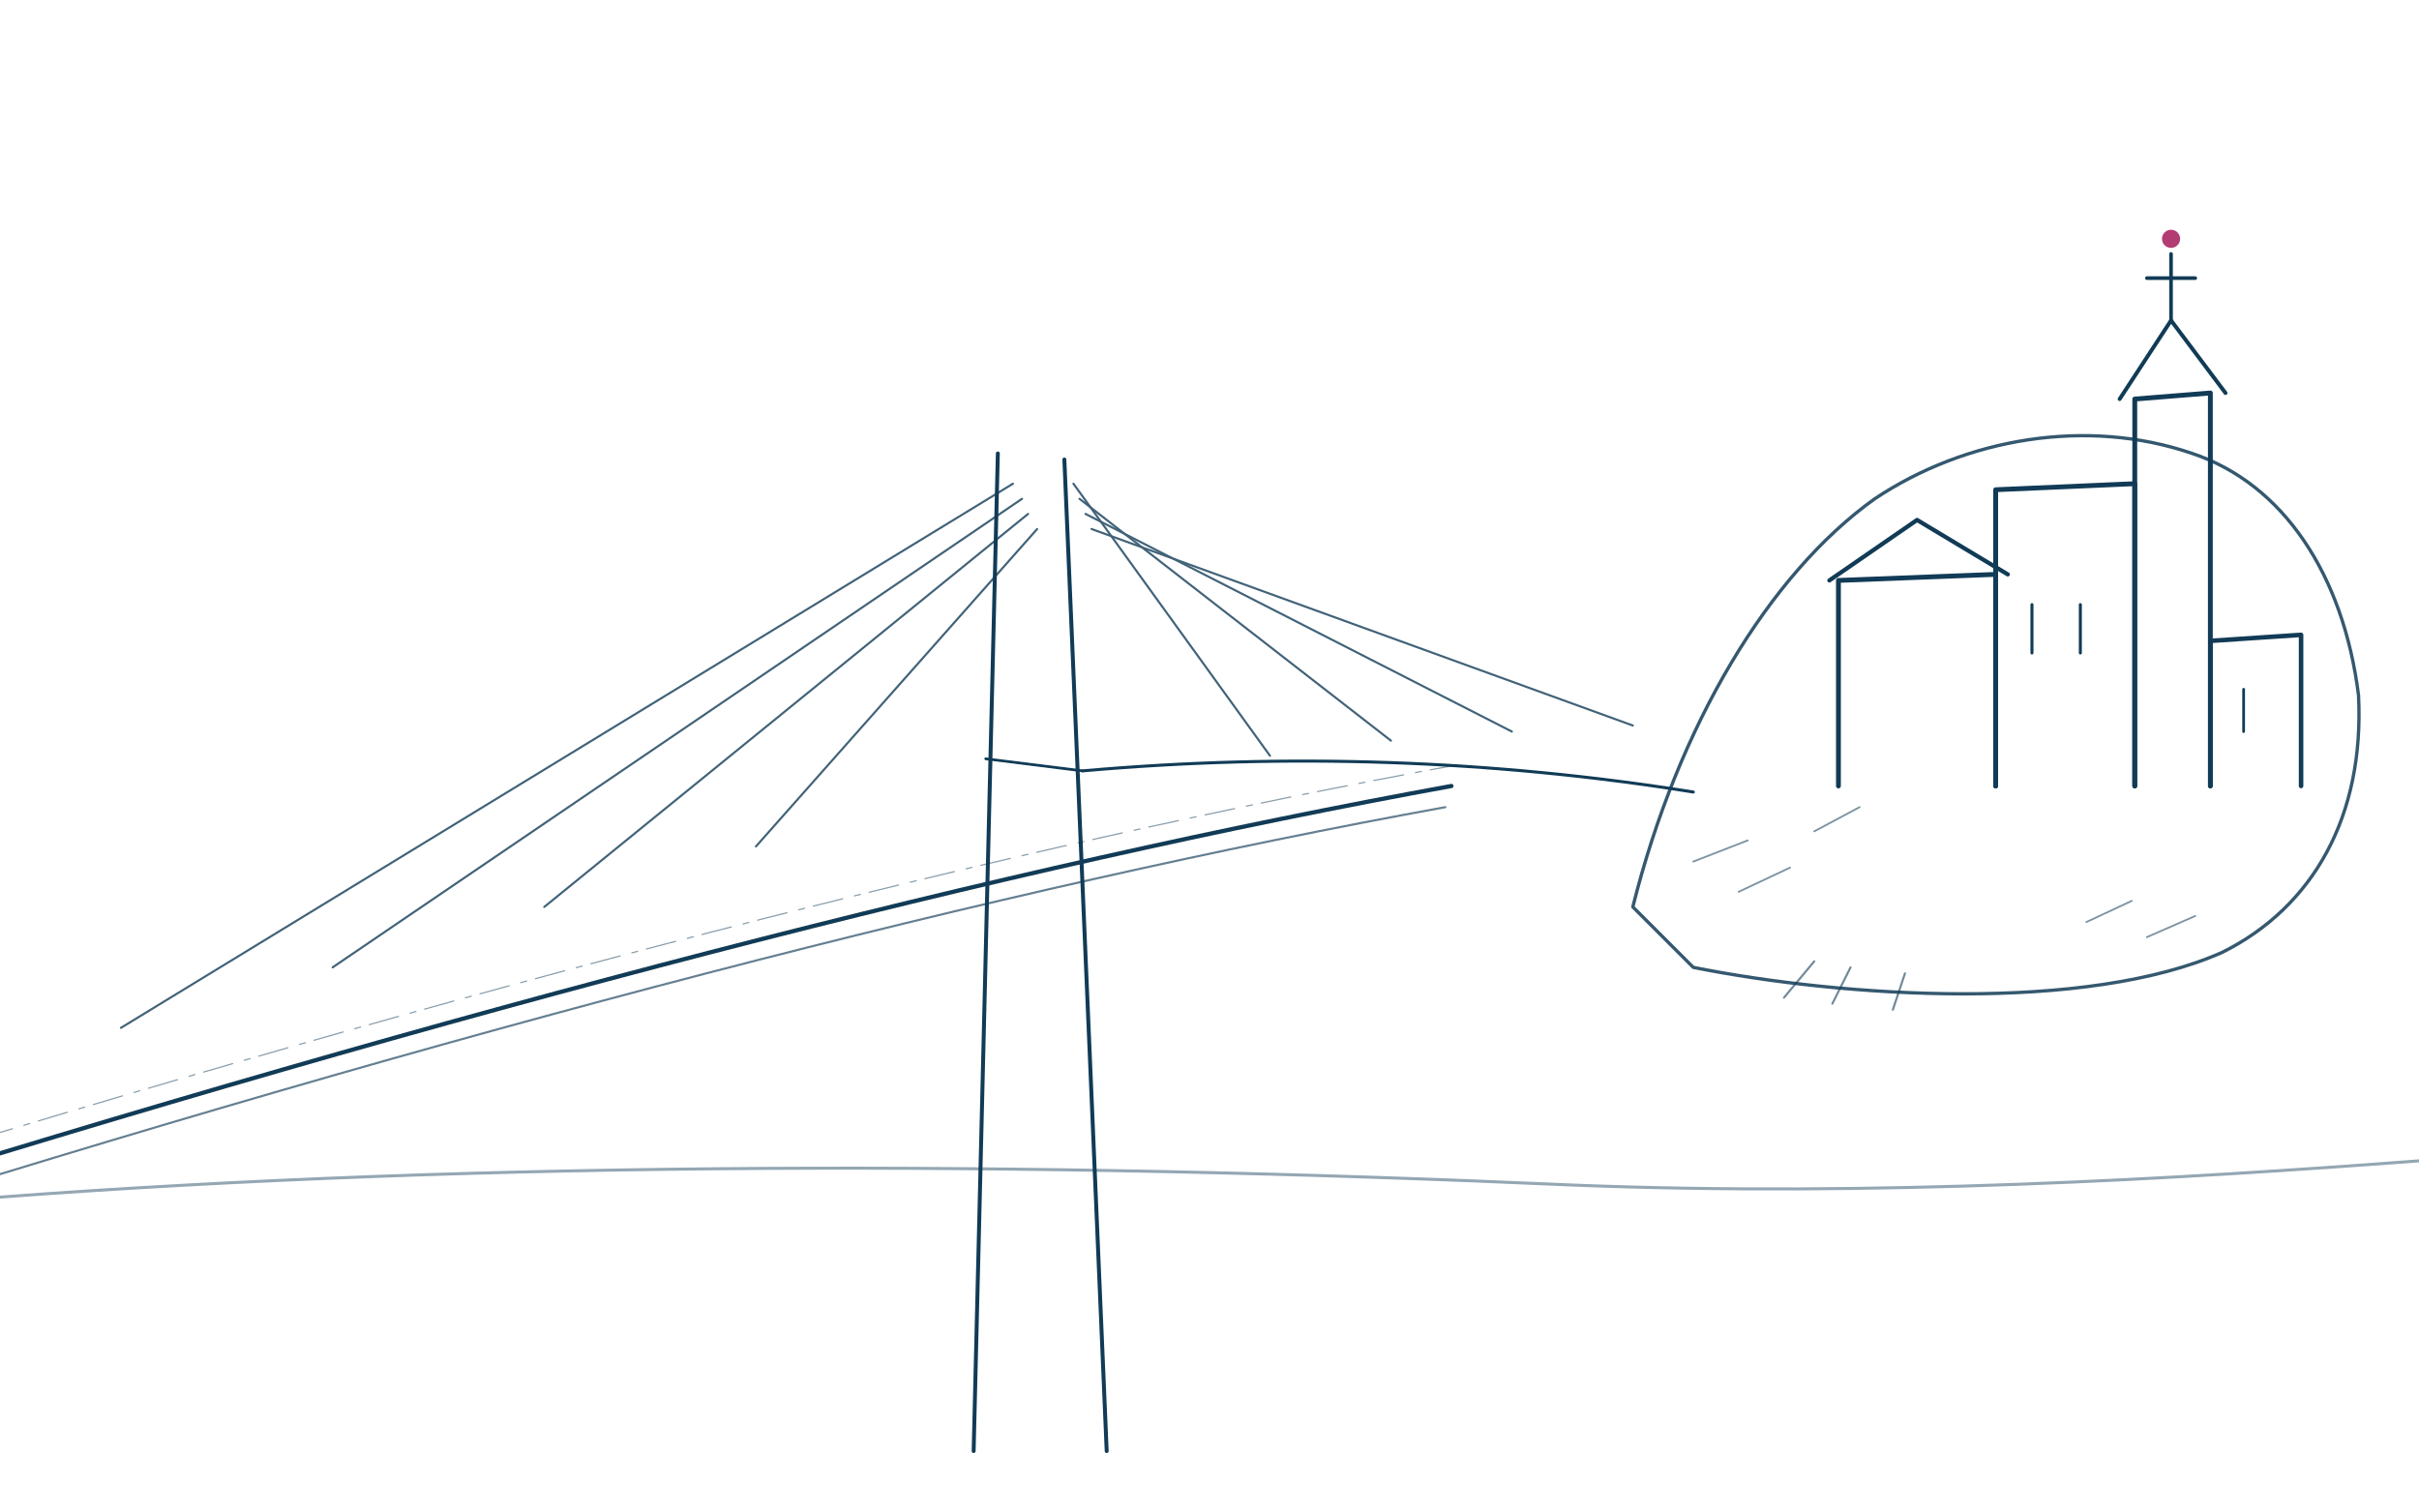
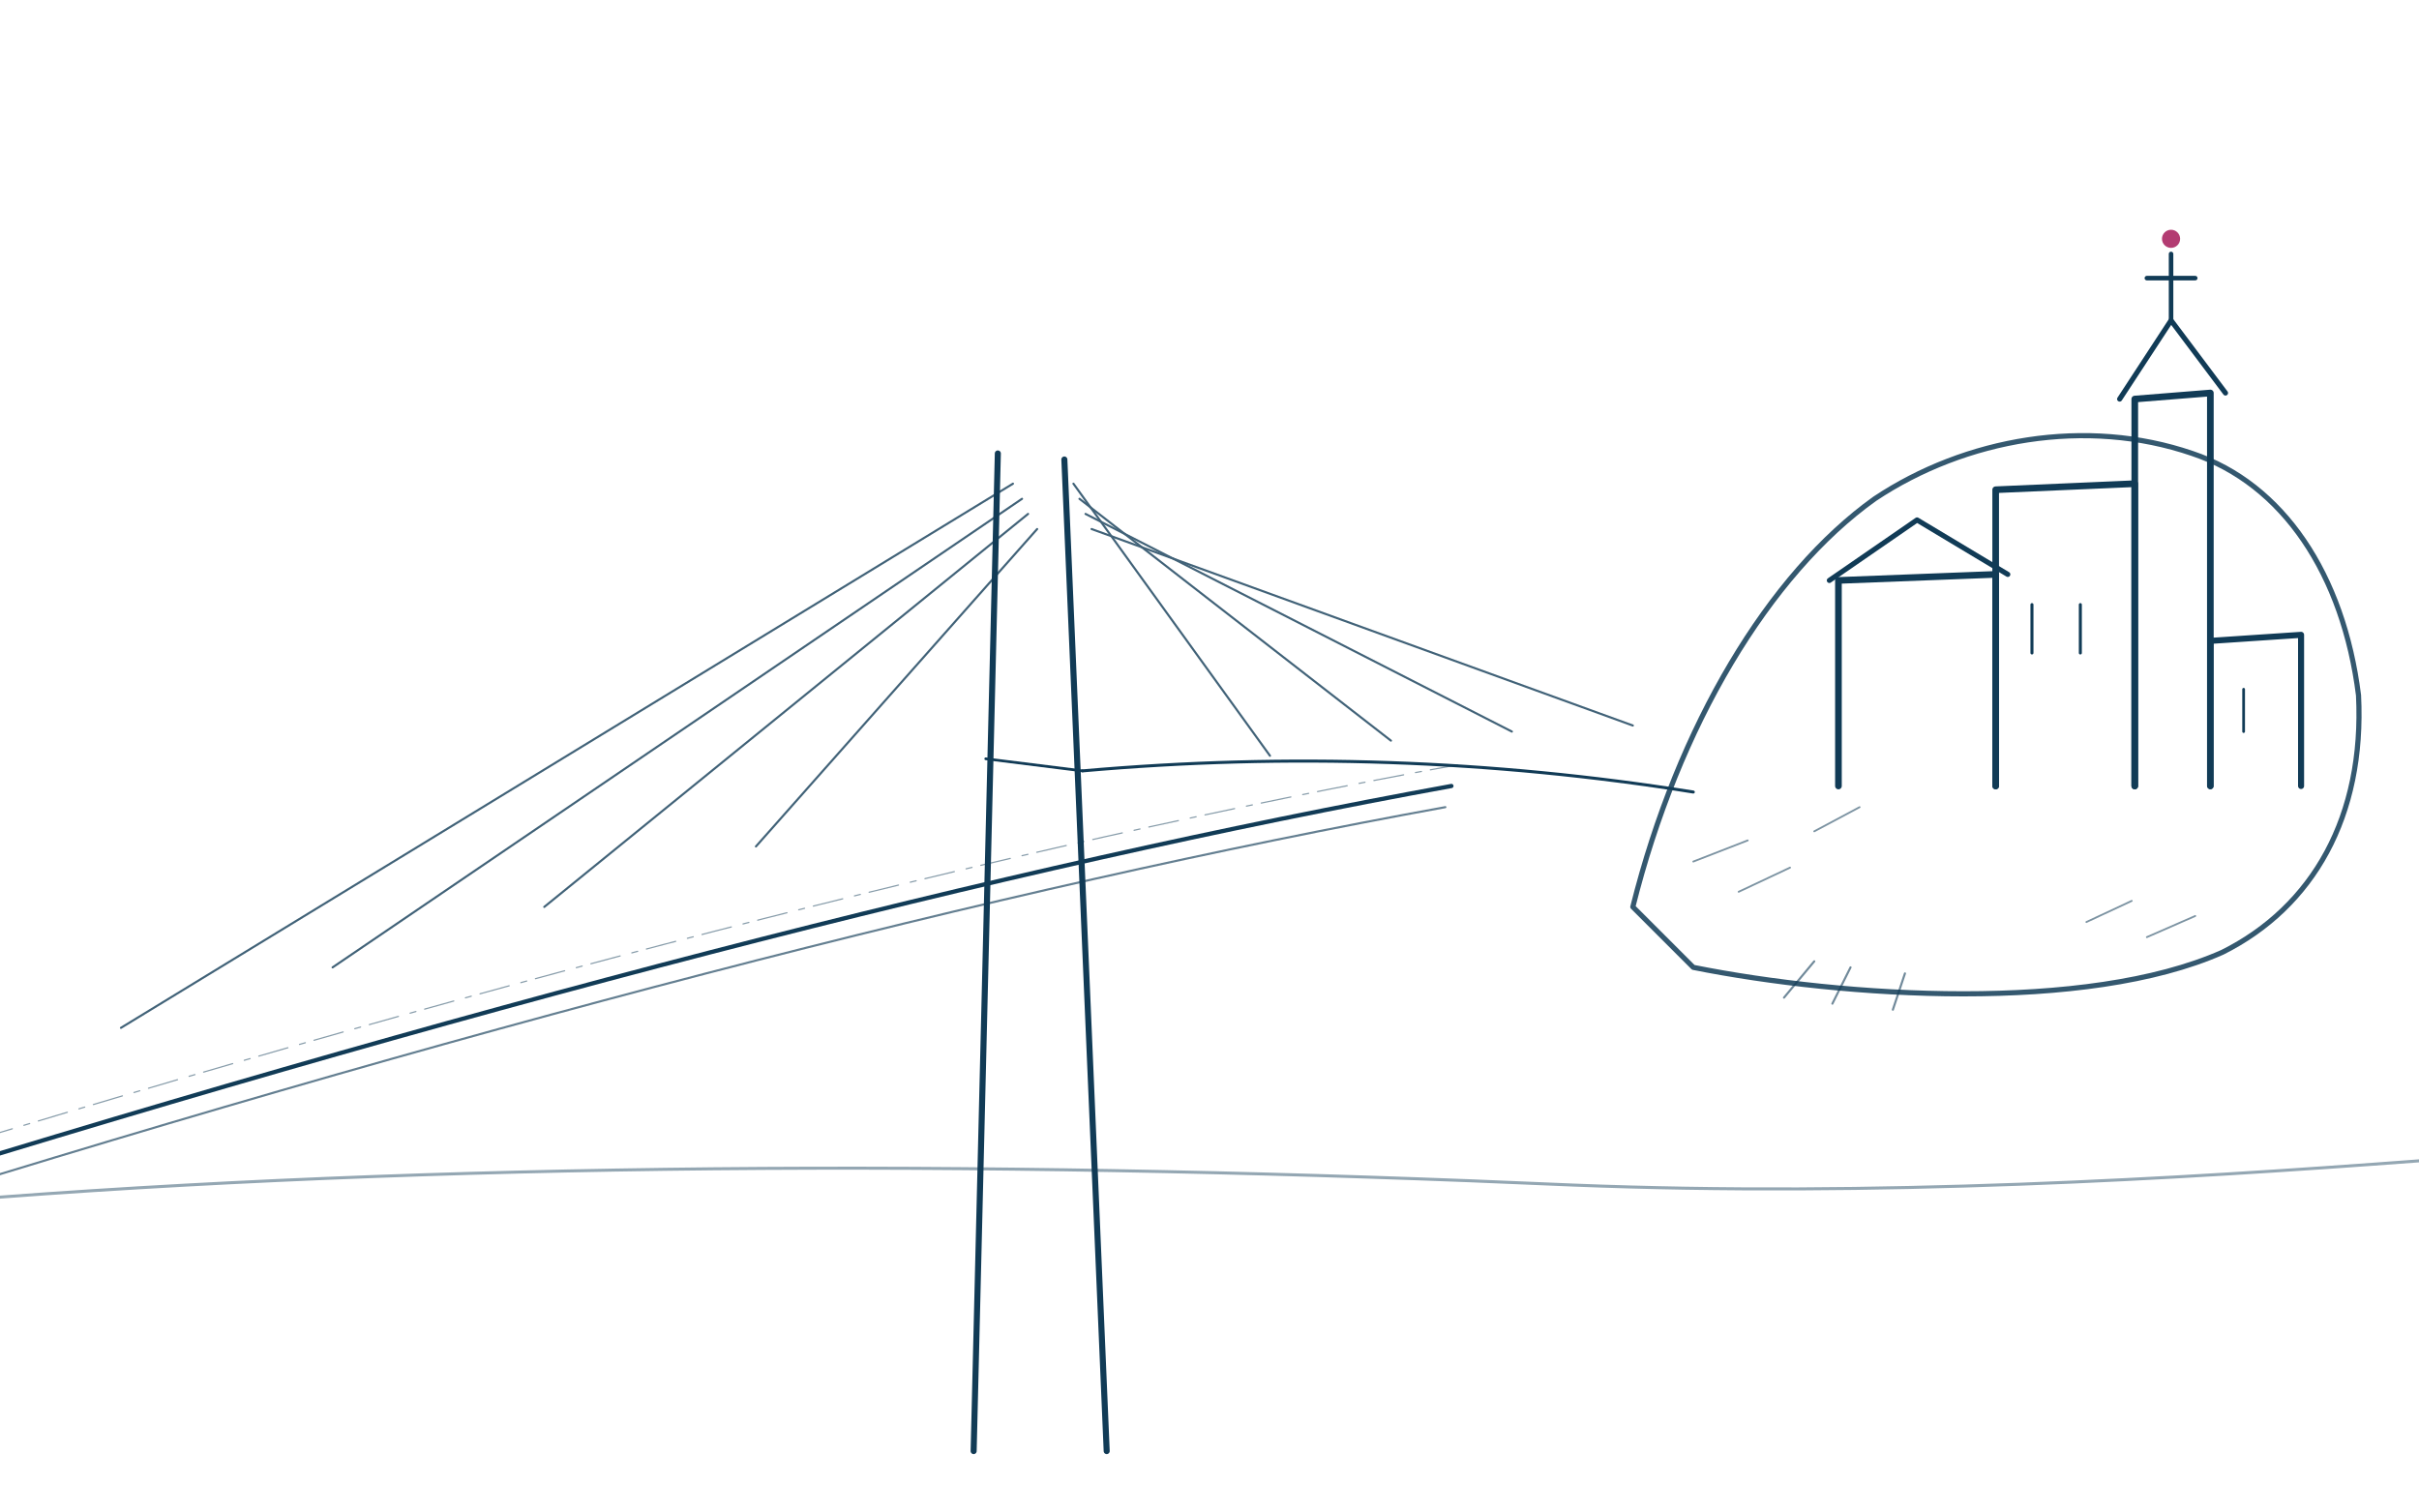
<svg xmlns="http://www.w3.org/2000/svg" viewBox="0 0 800 500" role="img" aria-labelledby="title desc">
  <g fill="none" stroke="#113b56" stroke-linecap="round" stroke-linejoin="round">
    <path d="M-60 400Q260 300 480 260" stroke-width="1.4" />
    <path d="M-60 407Q258 307 478 267" stroke-width=".7" opacity=".65" />
    <path d="M-60 393Q262 293 482 253" stroke-width=".4" opacity=".5" stroke-dasharray="10 4 2 3" />
-     <path d="M330 150 322 480" stroke-width="1.3" />
-     <path d="M352 152 366 480" stroke-width="1.3" />
+     <path d="M330 150 322 480" stroke-width="2" />
+     <path d="M352 152 366 480" stroke-width="2" />
    <path d="M326 251 358 255" stroke-width=".9" />
    <g stroke-width=".7" opacity=".8">
      <path d="M335 160 40 340" />
      <path d="M338 165 110 320" />
      <path d="M340 170 180 300" />
      <path d="M343 175 250 280" />
      <path d="M355 160 420 250" />
      <path d="M357 165 460 245" />
      <path d="M359 170 500 242" />
      <path d="M361 175 540 240" />
    </g>
    <path d="M358 255Q460 246 560 262" stroke-width="1" />
-     <path d="M540 300C555 240 585 190 620 165C650 145 690 138 725 150C755 160 775 190 780 230C782 270 765 300 735 315C690 335 610 330 560 320Z" stroke-width="1.1" opacity=".85" />
+     <path d="M540 300C555 240 585 190 620 165C650 145 690 138 725 150C755 160 775 190 780 230C782 270 765 300 735 315C690 335 610 330 560 320Z" stroke-width="1.7" opacity=".85" />
    <path d="M560 285 578 278M575 295 592 287M600 275 615 267" stroke-width=".6" opacity=".55" />
    <path d="M690 305 705 298M710 310 726 303" stroke-width=".6" opacity=".55" />
-     <path d="M608 260 608 192 660 190 660 260" stroke-width="1.6" />
-     <path d="M605 192 634 172 664 190" stroke-width="1.4" />
-     <path d="M660 260 660 162 706 160 706 260" stroke-width="1.6" />
+     <path d="M608 260 608 192 660 190 660 260" stroke-width="2.2" />
+     <path d="M605 192 634 172 664 190" stroke-width="1.7" />
+     <path d="M660 260 660 162 706 160 706 260" stroke-width="2.2" />
    <path d="M672 200 672 216" stroke-width="1" />
    <path d="M688 200 688 216" stroke-width="1" />
-     <path d="M706 260 706 132 731 130 731 260" stroke-width="1.6" />
-     <path d="M701 132 718 106 736 130" stroke-width="1.3" />
-     <path d="M718 106 718 84" stroke-width="1.2" />
-     <path d="M710 92 726 92" stroke-width="1.2" />
-     <path d="M731 260 731 212 761 210 761 260" stroke-width="1.5" />
+     <path d="M706 260 706 132 731 130 731 260" stroke-width="2.2" />
+     <path d="M701 132 718 106 736 130" stroke-width="1.7" />
+     <path d="M718 106 718 84" stroke-width="1.5" />
+     <path d="M710 92 726 92" stroke-width="1.5" />
+     <path d="M731 260 731 212 761 210 761 260" stroke-width="2" />
    <path d="M742 228 742 242" stroke-width=".9" />
    <path d="M600 318 590 330M612 320 606 332M630 322 626 334" stroke-width=".7" opacity=".6" />
    <path d="M0 396C160 384 340 384 520 392C620 396 720 390 800 384" stroke-width="1" opacity=".45" />
  </g>
  <circle cx="718" cy="79" r="3" fill="#b33c72" />
</svg>
